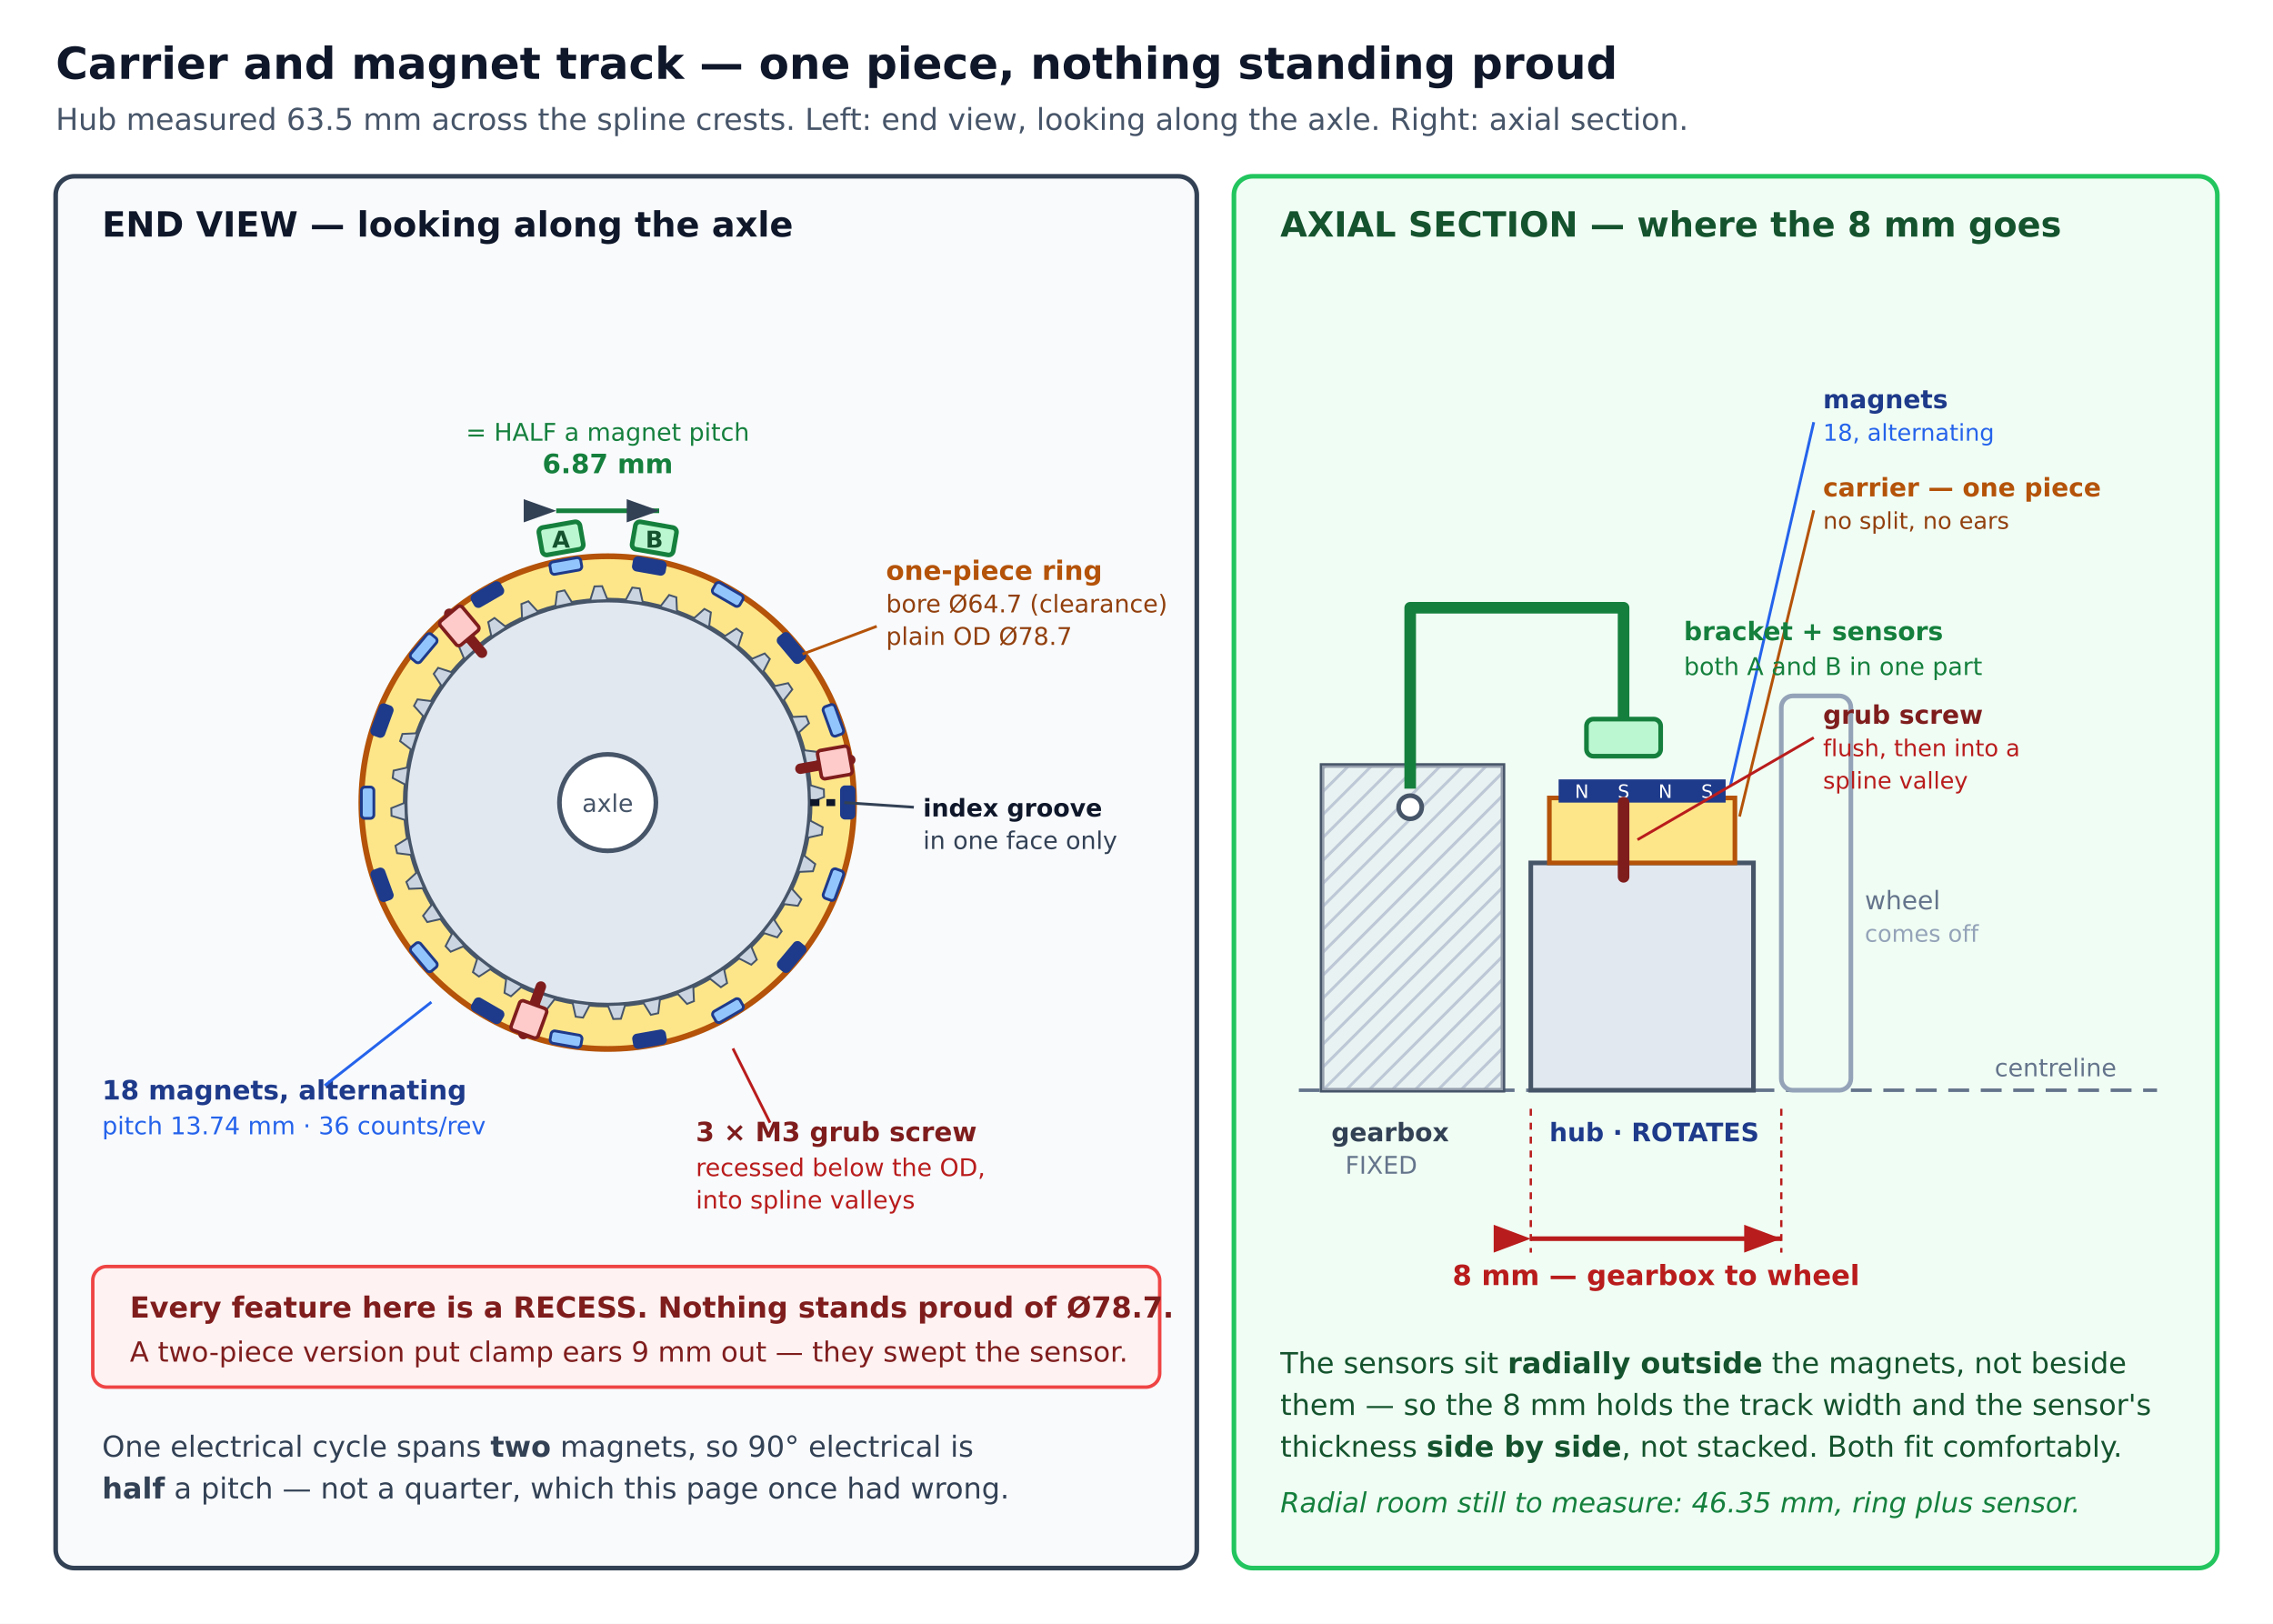
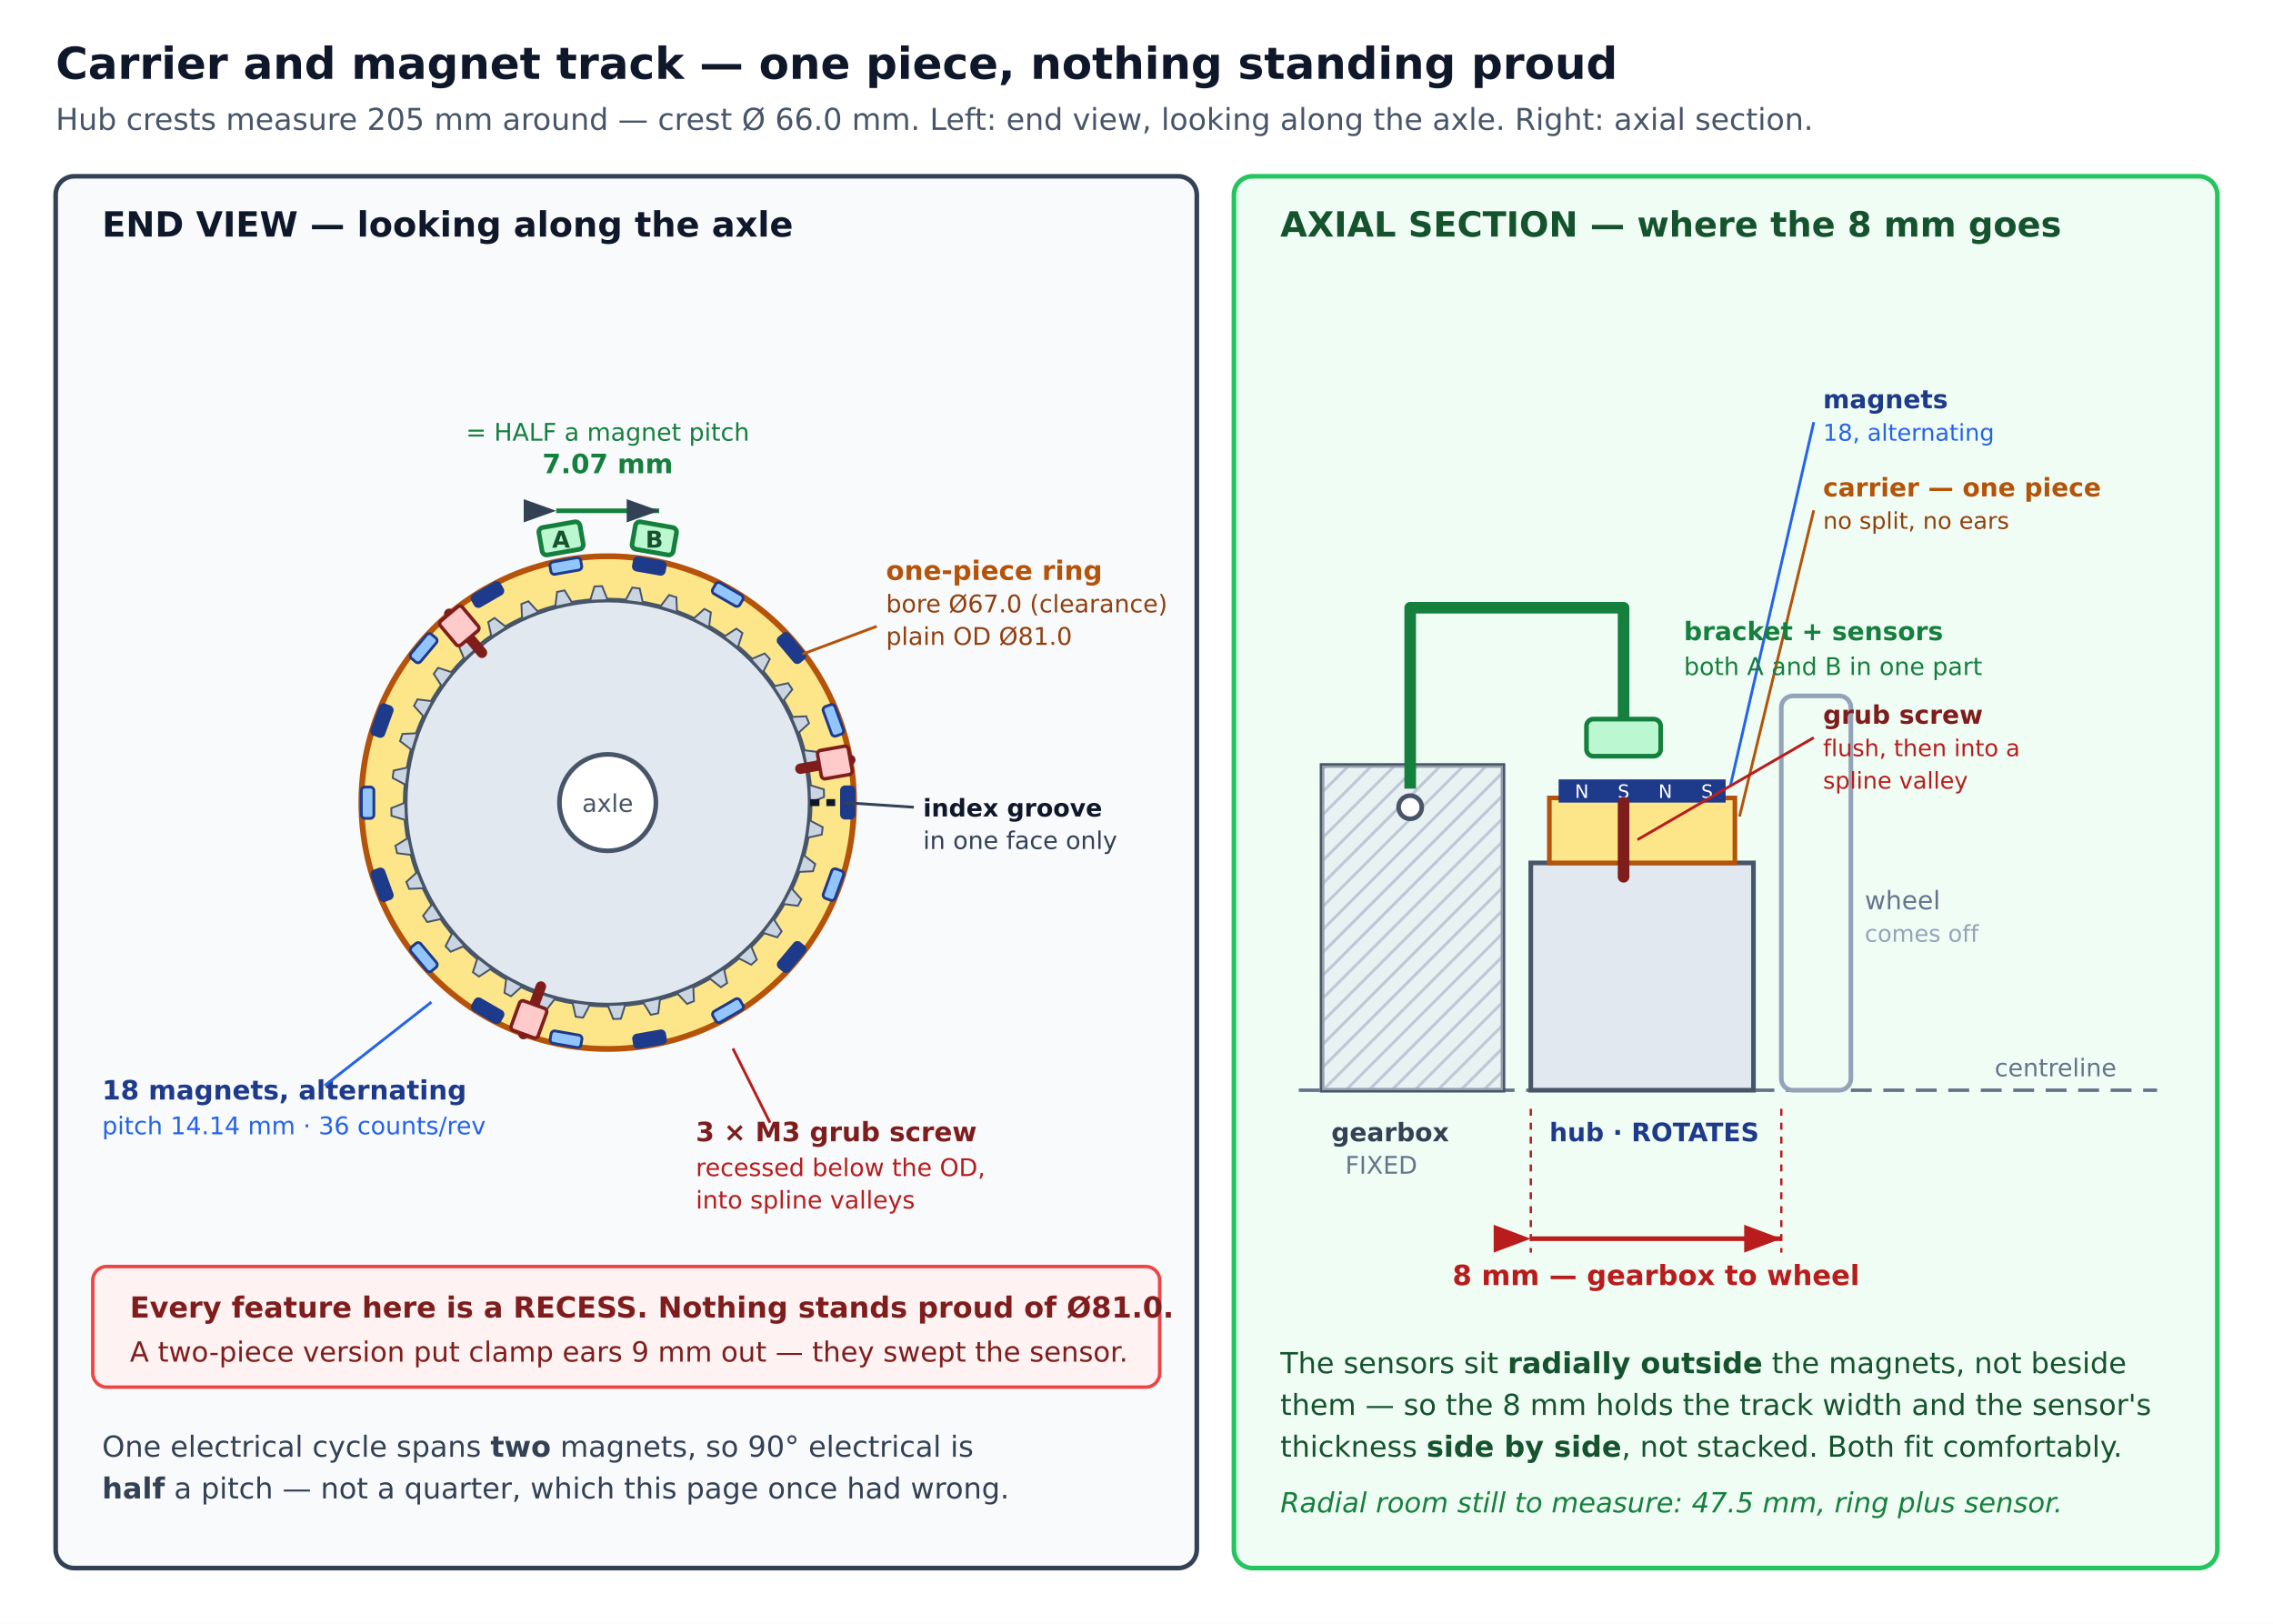
<svg xmlns="http://www.w3.org/2000/svg" viewBox="0 0 980 700" width="980" height="700" font-family="DejaVu Sans, Helvetica, Arial, sans-serif">
  <defs>
    <marker id="a" markerWidth="9" markerHeight="9" refX="8" refY="3" orient="auto">
      <path d="M0,0 L0,6 L8,3 z" fill="#b91c1c" />
    </marker>
    <marker id="g" markerWidth="8" markerHeight="8" refX="7" refY="2.5" orient="auto">
      <path d="M0,0 L0,5 L7,2.5 z" fill="#334155" />
    </marker>
    <pattern id="h" width="7" height="7" patternTransform="rotate(45)" patternUnits="userSpaceOnUse">
      <line x1="0" y1="0" x2="0" y2="7" stroke="#94a3b8" stroke-width="2.5" />
    </pattern>
  </defs>
  <rect width="980" height="700" fill="#ffffff" />
  <text x="24" y="34" font-size="19" font-weight="bold" fill="#0f172a">Carrier and magnet track — one piece, nothing standing proud</text>
-   <text x="24" y="56" font-size="13" fill="#475569">Hub measured 63.5 mm across the spline crests. Left: end view, looking along the axle. Right: axial section.</text>
+   <text x="24" y="56" font-size="13" fill="#475569">Hub crests measure 205 mm around — crest Ø 66.0 mm. Left: end view, looking along the axle. Right: axial section.</text>
  <rect x="24" y="76" width="492" height="600" rx="8" fill="#f8fafc" stroke="#334155" stroke-width="2" />
  <text x="44" y="102" font-size="15" font-weight="bold" fill="#0f172a">END VIEW — looking along the axle</text>
  <circle cx="262" cy="346" r="106.2" fill="#fde68a" stroke="#b45309" stroke-width="2.5" />
  <circle cx="262" cy="346" r="87.3" fill="#e2e8f0" stroke="#475569" stroke-width="2" />
  <path d="M349.3,346.0 L355.3,343.6 L355.2,340.3 L349.0,338.4 Z M348.0,330.8 L353.5,327.4 L352.8,324.2 L346.4,323.4 Z M344.1,316.1 L348.8,311.8 L347.6,308.8 L341.2,309.1 Z M337.6,302.3 L341.6,297.2 L339.8,294.5 L333.5,295.9 Z M328.9,289.9 L331.9,284.1 L329.7,281.7 L323.8,284.2 Z M318.1,279.1 L320.1,272.9 L317.5,271.0 L312.1,274.5 Z M305.7,270.4 L306.5,264.0 L303.7,262.5 L298.9,266.8 Z M291.9,263.9 L291.6,257.5 L288.5,256.5 L284.6,261.6 Z M277.2,260.0 L275.8,253.7 L272.6,253.3 L269.6,259.0 Z M262.0,258.7 L259.6,252.7 L256.3,252.8 L254.4,259.0 Z M246.8,260.0 L243.4,254.5 L240.2,255.2 L239.4,261.6 Z M232.1,263.9 L227.8,259.2 L224.8,260.4 L225.1,266.8 Z M218.3,270.4 L213.2,266.4 L210.5,268.2 L211.9,274.5 Z M205.9,279.1 L200.1,276.1 L197.7,278.3 L200.2,284.2 Z M195.1,289.9 L188.9,287.9 L187.0,290.5 L190.5,295.9 Z M186.4,302.3 L180.0,301.5 L178.5,304.3 L182.8,309.1 Z M179.9,316.1 L173.5,316.4 L172.5,319.5 L177.6,323.4 Z M176.0,330.8 L169.7,332.2 L169.3,335.4 L175.0,338.4 Z M174.7,346.0 L168.7,348.4 L168.8,351.7 L175.0,353.6 Z M176.0,361.2 L170.5,364.6 L171.2,367.8 L177.6,368.6 Z M179.9,375.9 L175.2,380.2 L176.4,383.2 L182.8,382.9 Z M186.4,389.7 L182.4,394.8 L184.2,397.5 L190.5,396.1 Z M195.1,402.1 L192.1,407.9 L194.3,410.3 L200.2,407.8 Z M205.9,412.9 L203.9,419.1 L206.5,421.0 L211.9,417.5 Z M218.3,421.6 L217.5,428.0 L220.3,429.5 L225.1,425.2 Z M232.1,428.1 L232.4,434.5 L235.5,435.5 L239.4,430.4 Z M246.8,432.0 L248.2,438.3 L251.4,438.7 L254.4,433.0 Z M262.0,433.3 L264.4,439.3 L267.7,439.2 L269.6,433.0 Z M277.2,432.0 L280.6,437.5 L283.8,436.8 L284.6,430.4 Z M291.9,428.1 L296.2,432.8 L299.2,431.6 L298.9,425.2 Z M305.7,421.6 L310.8,425.6 L313.5,423.8 L312.1,417.5 Z M318.1,412.9 L323.9,415.9 L326.3,413.7 L323.8,407.8 Z M328.9,402.1 L335.1,404.1 L337.0,401.5 L333.5,396.1 Z M337.6,389.7 L344.0,390.5 L345.5,387.7 L341.2,382.9 Z M344.1,375.9 L350.5,375.6 L351.5,372.5 L346.4,368.6 Z M348.0,361.2 L354.3,359.8 L354.7,356.6 L349.0,353.6 Z" fill="#cbd5e1" stroke="#475569" stroke-width="0.8" />
  <circle cx="262" cy="346" r="20.8" fill="#ffffff" stroke="#475569" stroke-width="2" />
  <text x="262" y="350" font-size="10.5" fill="#475569" text-anchor="middle">axle</text>
  <g transform="translate(365.5,346.0) rotate(-0.0)">
    <rect x="-2.7" y="-6.8" width="5.4" height="13.5" rx="1.5" fill="#1e3a8a" stroke="#1e3a8a" stroke-width="1.2" />
  </g>
  <g transform="translate(359.3,310.6) rotate(-20.0)">
    <rect x="-2.7" y="-6.8" width="5.4" height="13.5" rx="1.5" fill="#93c5fd" stroke="#1e3a8a" stroke-width="1.2" />
  </g>
  <g transform="translate(341.3,279.4) rotate(-40.0)">
    <rect x="-2.7" y="-6.8" width="5.4" height="13.5" rx="1.5" fill="#1e3a8a" stroke="#1e3a8a" stroke-width="1.2" />
  </g>
  <g transform="translate(313.8,256.3) rotate(-60.0)">
    <rect x="-2.7" y="-6.8" width="5.4" height="13.5" rx="1.5" fill="#93c5fd" stroke="#1e3a8a" stroke-width="1.2" />
  </g>
  <g transform="translate(280.0,244.0) rotate(-80.0)">
    <rect x="-2.7" y="-6.8" width="5.4" height="13.5" rx="1.5" fill="#1e3a8a" stroke="#1e3a8a" stroke-width="1.2" />
  </g>
  <g transform="translate(244.0,244.0) rotate(-100.0)">
    <rect x="-2.7" y="-6.8" width="5.4" height="13.5" rx="1.5" fill="#93c5fd" stroke="#1e3a8a" stroke-width="1.2" />
  </g>
  <g transform="translate(210.2,256.3) rotate(-120.0)">
    <rect x="-2.7" y="-6.8" width="5.4" height="13.5" rx="1.5" fill="#1e3a8a" stroke="#1e3a8a" stroke-width="1.2" />
  </g>
  <g transform="translate(182.7,279.4) rotate(-140.0)">
    <rect x="-2.7" y="-6.8" width="5.4" height="13.5" rx="1.5" fill="#93c5fd" stroke="#1e3a8a" stroke-width="1.2" />
  </g>
  <g transform="translate(164.7,310.6) rotate(-160.0)">
    <rect x="-2.7" y="-6.8" width="5.4" height="13.5" rx="1.5" fill="#1e3a8a" stroke="#1e3a8a" stroke-width="1.2" />
  </g>
  <g transform="translate(158.5,346.0) rotate(-180.0)">
    <rect x="-2.7" y="-6.8" width="5.4" height="13.5" rx="1.5" fill="#93c5fd" stroke="#1e3a8a" stroke-width="1.2" />
  </g>
  <g transform="translate(164.7,381.4) rotate(-200.0)">
    <rect x="-2.7" y="-6.8" width="5.4" height="13.5" rx="1.5" fill="#1e3a8a" stroke="#1e3a8a" stroke-width="1.2" />
  </g>
  <g transform="translate(182.7,412.6) rotate(-220.0)">
    <rect x="-2.7" y="-6.8" width="5.4" height="13.5" rx="1.5" fill="#93c5fd" stroke="#1e3a8a" stroke-width="1.2" />
  </g>
  <g transform="translate(210.2,435.7) rotate(-240.0)">
    <rect x="-2.7" y="-6.8" width="5.4" height="13.5" rx="1.5" fill="#1e3a8a" stroke="#1e3a8a" stroke-width="1.2" />
  </g>
  <g transform="translate(244.0,448.0) rotate(-260.0)">
    <rect x="-2.7" y="-6.8" width="5.4" height="13.5" rx="1.5" fill="#93c5fd" stroke="#1e3a8a" stroke-width="1.2" />
  </g>
  <g transform="translate(280.0,448.0) rotate(-280.0)">
    <rect x="-2.7" y="-6.8" width="5.4" height="13.5" rx="1.5" fill="#1e3a8a" stroke="#1e3a8a" stroke-width="1.2" />
  </g>
  <g transform="translate(313.8,435.7) rotate(-300.0)">
    <rect x="-2.7" y="-6.8" width="5.4" height="13.5" rx="1.5" fill="#93c5fd" stroke="#1e3a8a" stroke-width="1.2" />
  </g>
  <g transform="translate(341.3,412.6) rotate(-320.0)">
    <rect x="-2.7" y="-6.8" width="5.4" height="13.5" rx="1.5" fill="#1e3a8a" stroke="#1e3a8a" stroke-width="1.2" />
  </g>
  <g transform="translate(359.3,381.4) rotate(-340.0)">
    <rect x="-2.7" y="-6.8" width="5.4" height="13.5" rx="1.5" fill="#93c5fd" stroke="#1e3a8a" stroke-width="1.2" />
  </g>
  <line x1="345.1" y1="331.4" x2="366.6" y2="327.6" stroke="#7f1d1d" stroke-width="4.5" stroke-linecap="round" />
  <g transform="translate(360.0,328.7) rotate(-10.0)">
    <rect x="-6.8" y="-6.2" width="13.5" height="12.4" rx="1.5" fill="#fecaca" stroke="#7f1d1d" stroke-width="1.5" />
  </g>
  <line x1="207.8" y1="281.4" x2="193.7" y2="264.6" stroke="#7f1d1d" stroke-width="4.5" stroke-linecap="round" />
  <g transform="translate(198.0,269.8) rotate(-130.0)">
    <rect x="-6.8" y="-6.2" width="13.5" height="12.4" rx="1.5" fill="#fecaca" stroke="#7f1d1d" stroke-width="1.5" />
  </g>
  <line x1="233.2" y1="425.3" x2="225.7" y2="445.8" stroke="#7f1d1d" stroke-width="4.5" stroke-linecap="round" />
  <g transform="translate(228.0,439.5) rotate(-250.0)">
    <rect x="-6.8" y="-6.2" width="13.5" height="12.4" rx="1.5" fill="#fecaca" stroke="#7f1d1d" stroke-width="1.5" />
  </g>
  <line x1="349.3" y1="346.0" x2="360.1" y2="346.0" stroke="#0f172a" stroke-width="3" stroke-dasharray="4 3" />
  <g transform="translate(241.9,232.1) rotate(-100.0)">
    <rect x="-6" y="-9" width="12" height="18" rx="2" fill="#bbf7d0" stroke="#15803d" stroke-width="2" />
  </g>
  <text x="241.9" y="236.1" font-size="10" font-weight="bold" fill="#14532d" text-anchor="middle">A</text>
  <g transform="translate(282.1,232.1) rotate(-80.0)">
    <rect x="-6" y="-9" width="12" height="18" rx="2" fill="#bbf7d0" stroke="#15803d" stroke-width="2" />
  </g>
  <text x="282.1" y="236.1" font-size="10" font-weight="bold" fill="#14532d" text-anchor="middle">B</text>
  <line x1="239.8" y1="220.2" x2="284.2" y2="220.2" stroke="#15803d" stroke-width="2" marker-start="url(#g)" marker-end="url(#g)" />
-   <text x="262" y="204" font-size="11.5" font-weight="bold" fill="#15803d" text-anchor="middle">6.87 mm</text>
+   <text x="262" y="204" font-size="11.5" font-weight="bold" fill="#15803d" text-anchor="middle">7.07 mm</text>
  <text x="262" y="190" font-size="10.5" fill="#15803d" text-anchor="middle">= HALF a magnet pitch</text>
  <text x="382" y="250" font-size="11.5" font-weight="bold" fill="#b45309">one-piece ring</text>
-   <text x="382" y="264" font-size="10.5" fill="#92400e">bore Ø64.7 (clearance)</text>
-   <text x="382" y="278" font-size="10.5" fill="#92400e">plain OD Ø78.7</text>
+   <text x="382" y="264" font-size="10.5" fill="#92400e">bore Ø67.0 (clearance)</text>
+   <text x="382" y="278" font-size="10.5" fill="#92400e">plain OD Ø81.0</text>
  <line x1="378" y1="270" x2="346" y2="282" stroke="#b45309" stroke-width="1.2" />
  <text x="44" y="474" font-size="11.5" font-weight="bold" fill="#1e3a8a">18 magnets, alternating</text>
-   <text x="44" y="489" font-size="10.5" fill="#2563eb">pitch 13.74 mm · 36 counts/rev</text>
+   <text x="44" y="489" font-size="10.5" fill="#2563eb">pitch 14.14 mm · 36 counts/rev</text>
  <line x1="140" y1="468" x2="186" y2="432" stroke="#2563eb" stroke-width="1.2" />
  <text x="300" y="492" font-size="11.5" font-weight="bold" fill="#7f1d1d">3 × M3 grub screw</text>
  <text x="300" y="507" font-size="10.5" fill="#b91c1c">recessed below the OD,</text>
  <text x="300" y="521" font-size="10.5" fill="#b91c1c">into spline valleys</text>
  <line x1="332" y1="484" x2="316" y2="452" stroke="#b91c1c" stroke-width="1.2" />
  <line x1="394" y1="348" x2="364" y2="346" stroke="#334155" stroke-width="1.2" />
  <text x="398" y="352" font-size="10.5" font-weight="bold" fill="#0f172a">index groove</text>
  <text x="398" y="366" font-size="10.5" fill="#334155">in one face only</text>
  <rect x="40" y="546" width="460" height="52" rx="6" fill="#fef2f2" stroke="#ef4444" stroke-width="1.5" />
-   <text x="56" y="568" font-size="12.5" font-weight="bold" fill="#7f1d1d">Every feature here is a RECESS. Nothing stands proud of Ø78.7.</text>
+   <text x="56" y="568" font-size="12.5" font-weight="bold" fill="#7f1d1d">Every feature here is a RECESS. Nothing stands proud of Ø81.0.</text>
  <text x="56" y="587" font-size="12" fill="#7f1d1d">A two-piece version put clamp ears 9 mm out — they swept the sensor.</text>
  <text x="44" y="628" font-size="12.5" fill="#334155">One electrical cycle spans <tspan font-weight="bold">two</tspan> magnets, so 90° electrical is</text>
  <text x="44" y="646" font-size="12.5" fill="#334155">
    <tspan font-weight="bold">half</tspan> a pitch — not a quarter, which this page once had wrong.</text>
  <rect x="532" y="76" width="424" height="600" rx="8" fill="#f0fdf4" stroke="#22c55e" stroke-width="2" />
  <text x="552" y="102" font-size="15" font-weight="bold" fill="#14532d">AXIAL SECTION — where the 8 mm goes</text>
  <line x1="560" y1="470" x2="930" y2="470" stroke="#64748b" stroke-width="1.5" stroke-dasharray="9 5" />
  <text x="860" y="464" font-size="10.5" fill="#64748b">centreline</text>
  <rect x="570" y="330" width="78" height="140" fill="url(#h)" stroke="#475569" stroke-width="2" />
  <rect x="570" y="330" width="78" height="140" fill="#e2e8f0" fill-opacity="0.5" />
  <text x="574" y="492" font-size="11" font-weight="bold" fill="#334155">gearbox</text>
  <text x="580" y="506" font-size="10.5" fill="#64748b">FIXED</text>
  <circle cx="608" cy="348" r="5" fill="#fff" stroke="#475569" stroke-width="2" />
  <rect x="660" y="372" width="96" height="98" fill="#e2e8f0" stroke="#475569" stroke-width="2" />
  <text x="668" y="492" font-size="11" font-weight="bold" fill="#1e3a8a">hub · ROTATES</text>
  <rect x="668" y="344" width="80" height="28" fill="#fde68a" stroke="#b45309" stroke-width="2" />
  <rect x="672" y="336" width="72" height="10" fill="#1e3a8a" />
  <g font-size="8" fill="#fff" text-anchor="middle">
    <text x="682" y="344">N</text>
    <text x="700" y="344">S</text>
    <text x="718" y="344">N</text>
    <text x="736" y="344">S</text>
  </g>
  <line x1="700" y1="346" x2="700" y2="378" stroke="#7f1d1d" stroke-width="5" stroke-linecap="round" />
  <rect x="768" y="300" width="30" height="170" rx="5" fill="#f1f5f900" stroke="#94a3b8" stroke-width="2" />
  <text x="804" y="392" font-size="11" fill="#64748b">wheel</text>
  <line x1="782" y1="182" x2="746" y2="339" stroke="#2563eb" stroke-width="1.2" />
  <text x="786" y="176" font-size="11" font-weight="bold" fill="#1e3a8a">magnets</text>
  <text x="786" y="190" font-size="10" fill="#2563eb">18, alternating</text>
  <line x1="782" y1="220" x2="750" y2="352" stroke="#b45309" stroke-width="1.2" />
  <text x="786" y="214" font-size="11" font-weight="bold" fill="#b45309">carrier — one piece</text>
  <text x="786" y="228" font-size="10" fill="#92400e">no split, no ears</text>
  <line x1="782" y1="318" x2="706" y2="362" stroke="#b91c1c" stroke-width="1.2" />
  <text x="786" y="312" font-size="11" font-weight="bold" fill="#7f1d1d">grub screw</text>
  <text x="786" y="326" font-size="10" fill="#b91c1c">flush, then into a</text>
  <text x="786" y="340" font-size="10" fill="#b91c1c">spline valley</text>
  <text x="804" y="406" font-size="10" fill="#94a3b8">comes off</text>
  <path d="M608,340 L608,262 L700,262 L700,310" fill="none" stroke="#15803d" stroke-width="5" stroke-linejoin="round" />
  <rect x="684" y="310" width="32" height="16" rx="3" fill="#bbf7d0" stroke="#15803d" stroke-width="2" />
  <text x="726" y="276" font-size="11" font-weight="bold" fill="#15803d">bracket + sensors</text>
  <text x="726" y="291" font-size="10.5" fill="#15803d">both A and B in one part</text>
  <line x1="660" y1="534" x2="768" y2="534" stroke="#b91c1c" stroke-width="2" marker-start="url(#a)" marker-end="url(#a)" />
  <text x="714" y="554" font-size="12" font-weight="bold" fill="#b91c1c" text-anchor="middle">8 mm — gearbox to wheel</text>
  <line x1="660" y1="478" x2="660" y2="540" stroke="#b91c1c" stroke-width="1" stroke-dasharray="3 3" />
  <line x1="768" y1="478" x2="768" y2="540" stroke="#b91c1c" stroke-width="1" stroke-dasharray="3 3" />
  <text x="552" y="592" font-size="12.5" fill="#14532d">The sensors sit <tspan font-weight="bold">radially outside</tspan> the magnets, not beside</text>
  <text x="552" y="610" font-size="12.5" fill="#14532d">them — so the 8 mm holds the track width and the sensor's</text>
  <text x="552" y="628" font-size="12.5" fill="#14532d">thickness <tspan font-weight="bold">side by side</tspan>, not stacked. Both fit comfortably.</text>
-   <text x="552" y="652" font-size="12" fill="#15803d" font-style="italic">Radial room still to measure: 46.35 mm, ring plus sensor.</text>
+   <text x="552" y="652" font-size="12" fill="#15803d" font-style="italic">Radial room still to measure: 47.5 mm, ring plus sensor.</text>
</svg>
